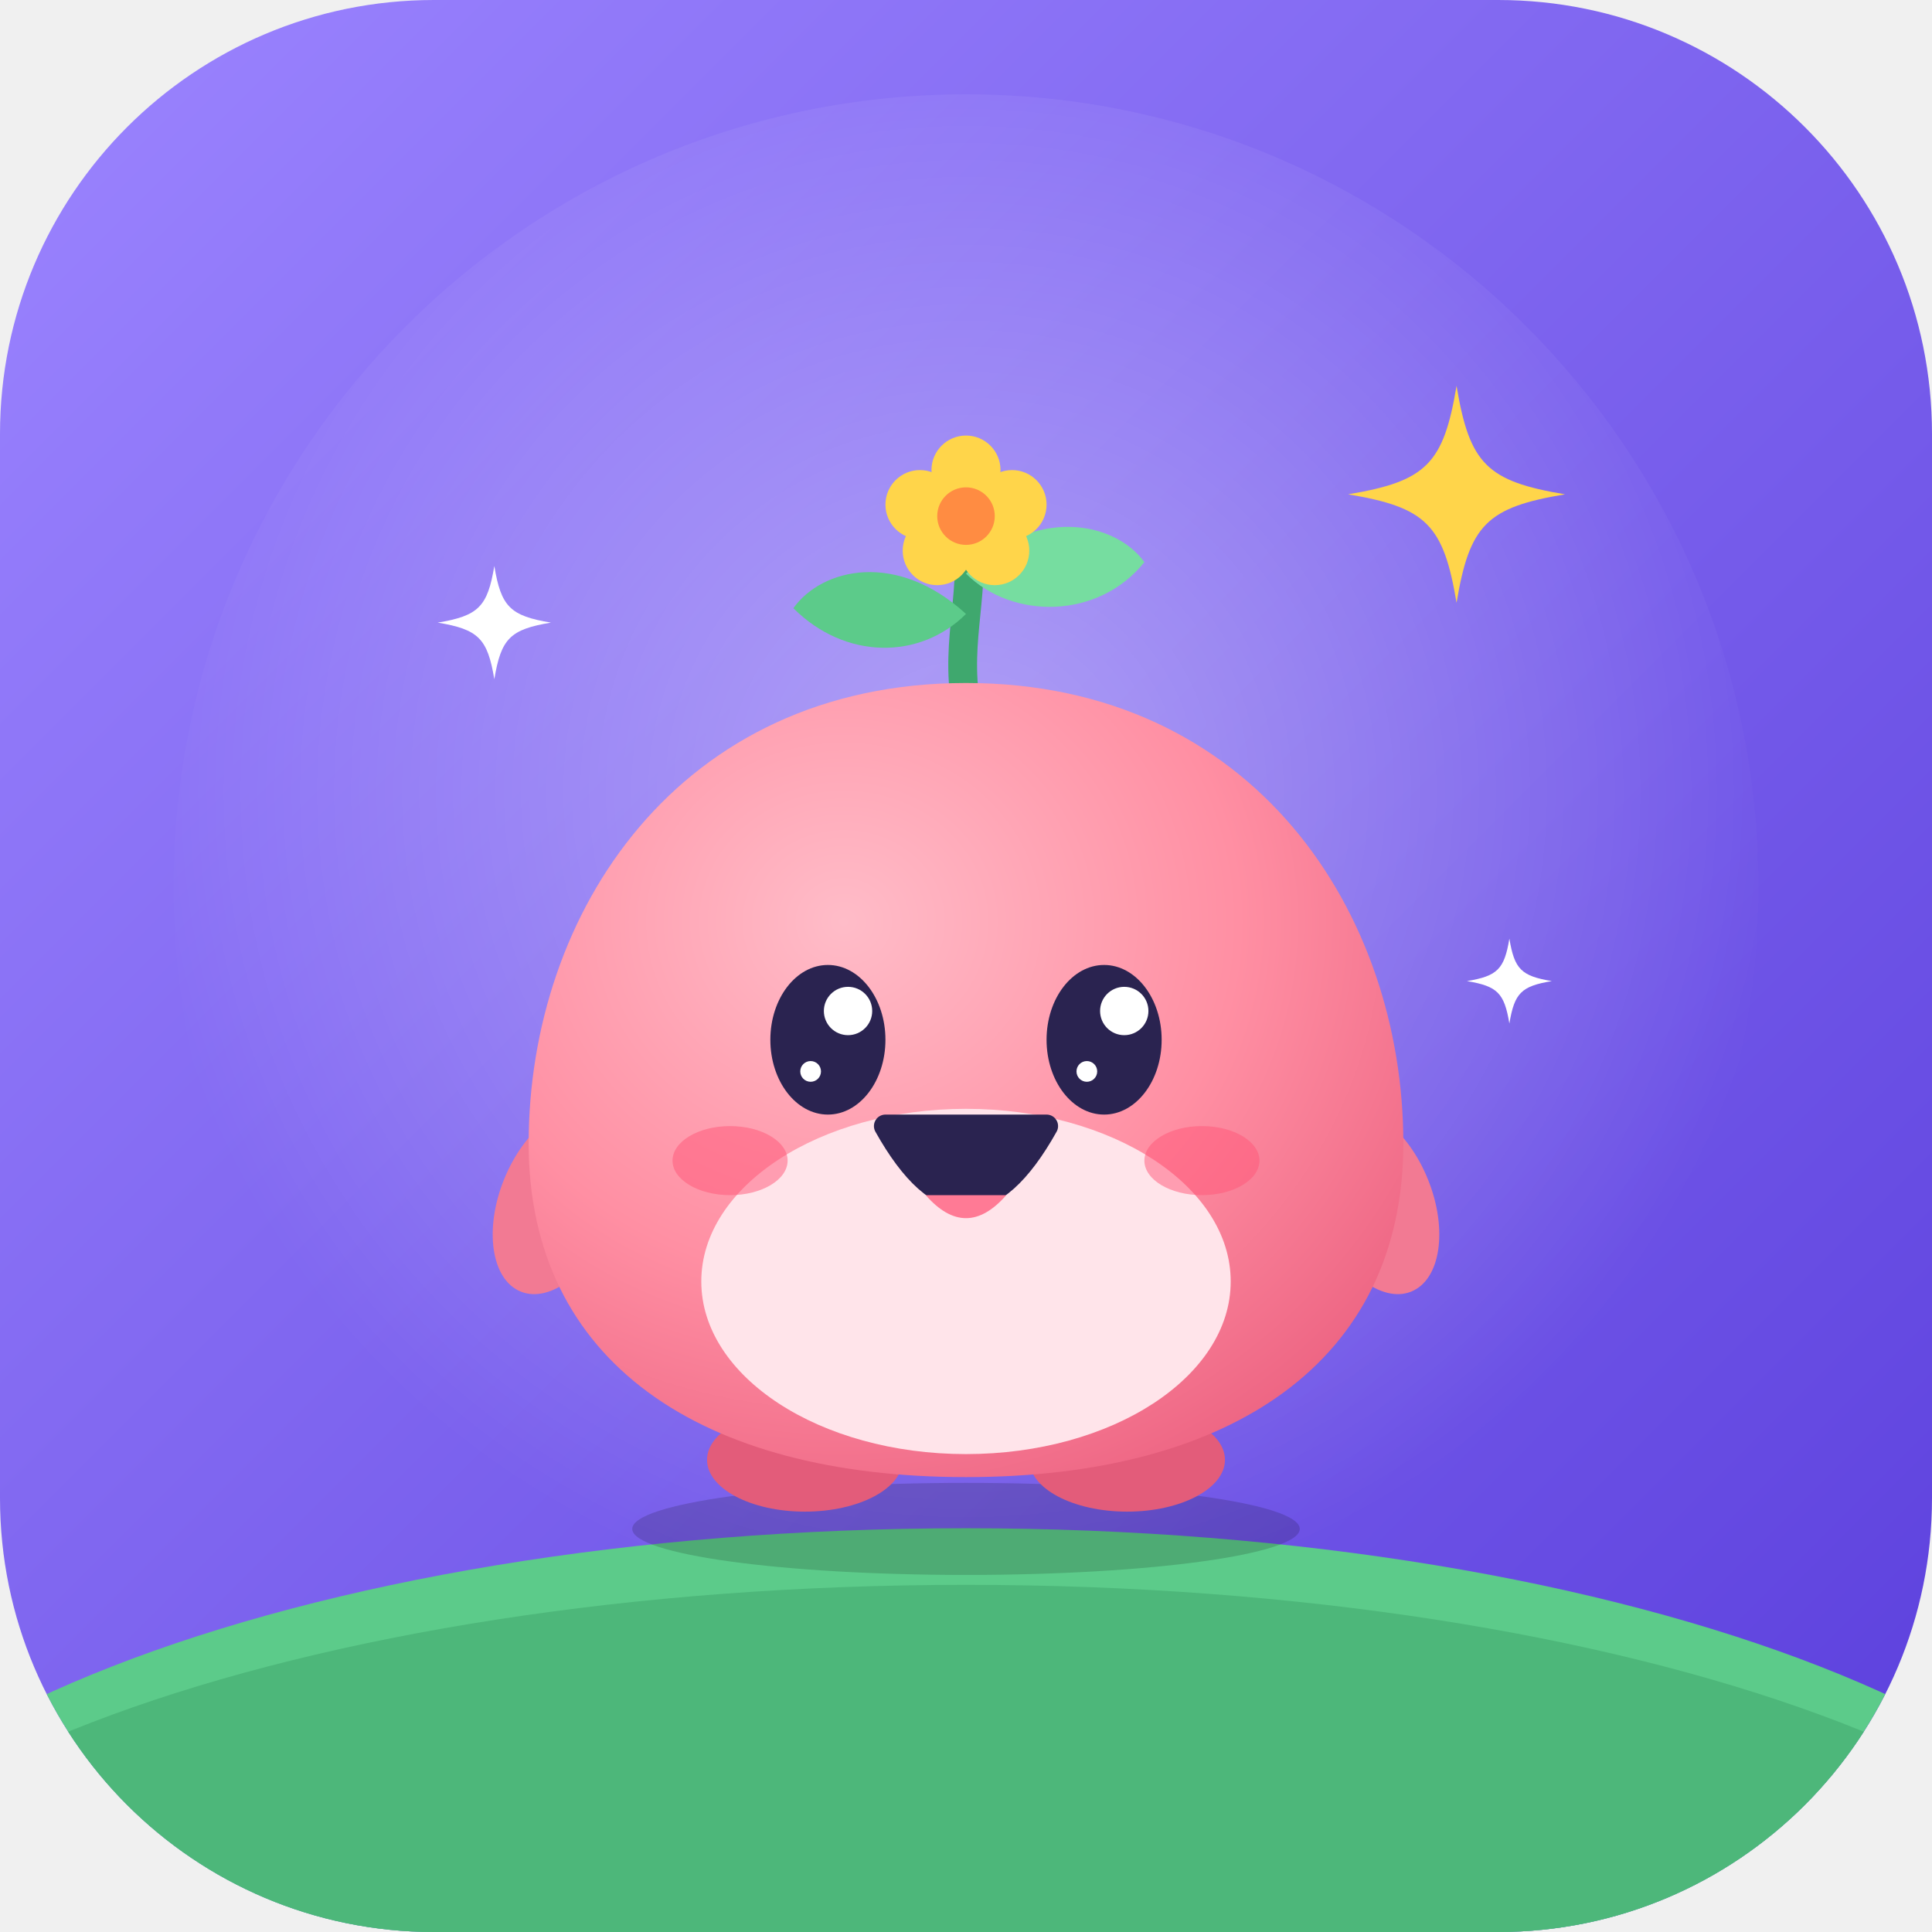
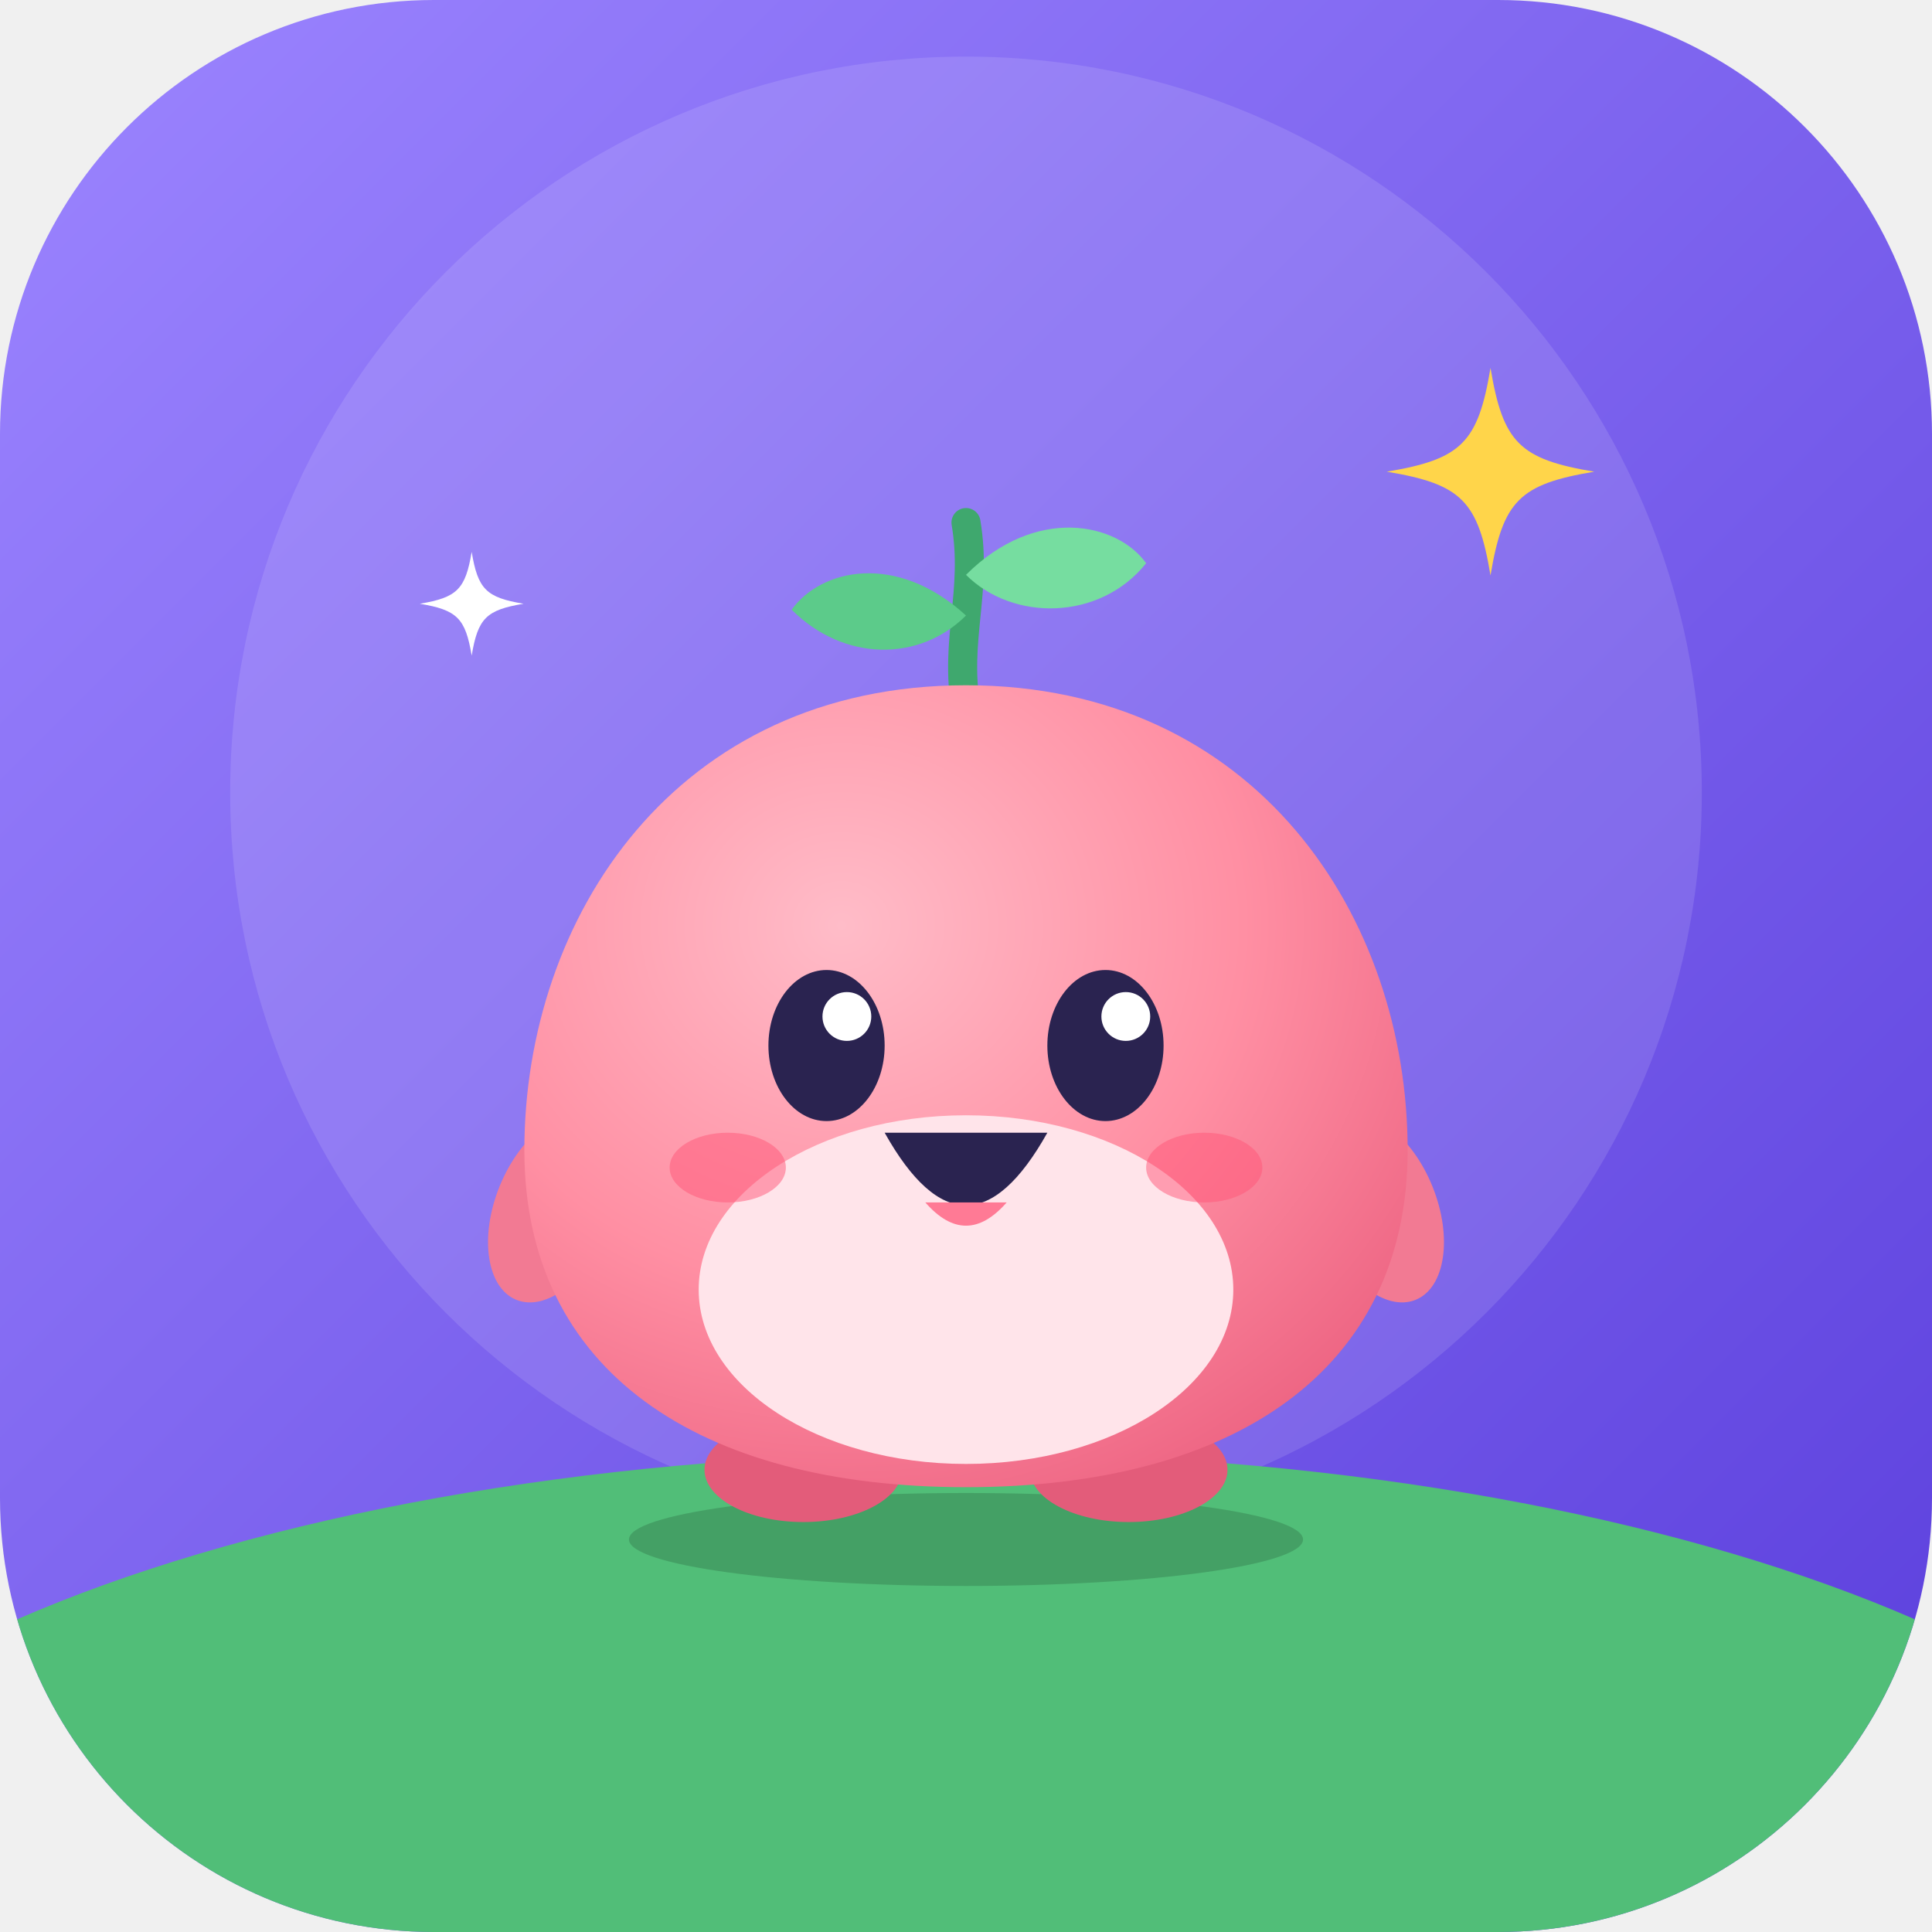
- <svg xmlns="http://www.w3.org/2000/svg" viewBox="0 0 1024 1024" width="1024" height="1024">
+ <svg xmlns="http://www.w3.org/2000/svg" viewBox="0 0 1024 1024">
  <defs>
    <linearGradient id="bg" x1="0" y1="0" x2="1" y2="1">
      <stop offset="0" stop-color="#9C85FF" />
      <stop offset="1" stop-color="#5A3EDC" />
    </linearGradient>
-     <radialGradient id="glow" cx="50%" cy="44%" r="52%">
-       <stop offset="0" stop-color="#fff" stop-opacity=".38" />
-       <stop offset="1" stop-color="#fff" stop-opacity="0" />
+     <radialGradient id="body" cx="36%" cy="30%" r="78%">
+       <stop offset="0" stop-color="#FFBCC8" />
+       <stop offset=".58" stop-color="#FF8FA3" />
+       <stop offset="1" stop-color="#EE6684" />
    </radialGradient>
    <clipPath id="clip">
      <rect width="1024" height="1024" rx="230" />
    </clipPath>
  </defs>
  <g clip-path="url(#clip)">
    <rect width="1024" height="1024" fill="url(#bg)" />
-     <circle cx="512" cy="470" r="420" fill="url(#glow)" />
-     <ellipse cx="512" cy="1060" rx="640" ry="250" fill="#5CCB8A" />
-     <ellipse cx="512" cy="1075" rx="640" ry="235" fill="#4DB77A" />
-     <path transform="translate(772 262) scale(1.15)" fill="#FFD54A" d="M0 -50 C6 -14 14 -6 50 0 C14 6 6 14 0 50 C-6 14 -14 6 -50 0 C-14 -6 -6 -14 0 -50Z" />
-     <path transform="translate(262 330) scale(0.6)" fill="#FFFFFF" d="M0 -50 C6 -14 14 -6 50 0 C14 6 6 14 0 50 C-6 14 -14 6 -50 0 C-14 -6 -6 -14 0 -50Z" />
-     <path transform="translate(800 520) scale(0.45)" fill="#FFFFFF" d="M0 -50 C6 -14 14 -6 50 0 C14 6 6 14 0 50 C-6 14 -14 6 -50 0 C-14 -6 -6 -14 0 -50Z" />
-     <defs>
-       <radialGradient id="ic-body" cx="36%" cy="30%" r="78%">
-         <stop offset="0" stop-color="#FFBCC8" />
-         <stop offset=".58" stop-color="#FF8FA3" />
-         <stop offset="1" stop-color="#EE6684" />
-       </radialGradient>
-     </defs>
-     <g transform="translate(512 545.0) scale(3.05) translate(-100 -104)">
+     <circle cx="512" cy="420" r="390" fill="#fff" opacity=".12" />
+     <ellipse cx="512" cy="1040" rx="680" ry="270" fill="#51BE78" />
+     <path transform="translate(790 250) scale(1.1)" fill="#FFD54A" d="M0 -50 C6 -14 14 -6 50 0 C14 6 6 14 0 50 C-6 14 -14 6 -50 0 C-14 -6 -6 -14 0 -50Z" />
+     <path transform="translate(250 320) scale(.55)" fill="#fff" d="M0 -50 C6 -14 14 -6 50 0 C14 6 6 14 0 50 C-6 14 -14 6 -50 0 C-14 -6 -6 -14 0 -50Z" />
+     <g transform="translate(512 548) scale(3.08) translate(-100 -104)">
      <ellipse cx="100" cy="191" rx="58" ry="8" fill="#000" opacity=".16" />
      <path d="M100 48 C98 36 102 28 100 16" stroke="#3FA86E" stroke-width="5" stroke-linecap="round" fill="none" />
      <path d="M100 32 C88 21 75 24 70 31 C79 40 92 40 100 32Z" fill="#5CCB8A" />
      <path d="M100 25 C112 13 126 16 131 23 C123 33 108 33 100 25Z" fill="#76DDA0" />
-       <circle cx="100" cy="7" r="6" fill="#FFD54A" />
-       <circle cx="92" cy="13" r="6" fill="#FFD54A" />
-       <circle cx="108" cy="13" r="6" fill="#FFD54A" />
-       <circle cx="95" cy="21" r="6" fill="#FFD54A" />
-       <circle cx="105" cy="21" r="6" fill="#FFD54A" />
-       <circle cx="100" cy="15" r="5" fill="#FF8C42" />
      <ellipse cx="72" cy="179" rx="17" ry="9" fill="#E35C7A" />
      <ellipse cx="128" cy="179" rx="17" ry="9" fill="#E35C7A" />
      <ellipse cx="29" cy="134" rx="10" ry="17" fill="#F27A93" transform="rotate(22 29 134)" />
      <ellipse cx="171" cy="134" rx="10" ry="17" fill="#F27A93" transform="rotate(-22 171 134)" />
-       <path d="M100 44 C150 44 176 84 176 124 C176 162 146 182 100 182 C54 182 24 162 24 124 C24 84 50 44 100 44Z" fill="url(#ic-body)" />
+       <path d="M100 44 C150 44 176 84 176 124 C176 162 146 182 100 182 C54 182 24 162 24 124 C24 84 50 44 100 44Z" fill="url(#body)" />
      <ellipse cx="100" cy="148" rx="46" ry="30" fill="#FFE4EA" />
      <ellipse cx="76" cy="106" rx="10" ry="13" fill="#2A2350" />
      <circle cx="79.5" cy="101" r="4.2" fill="#fff" />
-       <circle cx="73" cy="111.5" r="1.8" fill="#fff" />
      <ellipse cx="124" cy="106" rx="10" ry="13" fill="#2A2350" />
      <circle cx="127.5" cy="101" r="4.2" fill="#fff" />
-       <circle cx="121" cy="111.5" r="1.8" fill="#fff" />
      <ellipse cx="59" cy="127" rx="10" ry="6" fill="#FF5577" opacity=".5" />
      <ellipse cx="141" cy="127" rx="10" ry="6" fill="#FF5577" opacity=".5" />
-       <path d="M86 121 Q100 146 114 121 Z" fill="#2A2350" stroke="#2A2350" stroke-width="4" stroke-linejoin="round" />
+       <path d="M86 121 Q100 146 114 121 Z" fill="#2A2350" />
      <path d="M93 133 Q100 141 107 133" fill="#FF7A95" />
    </g>
  </g>
</svg>
